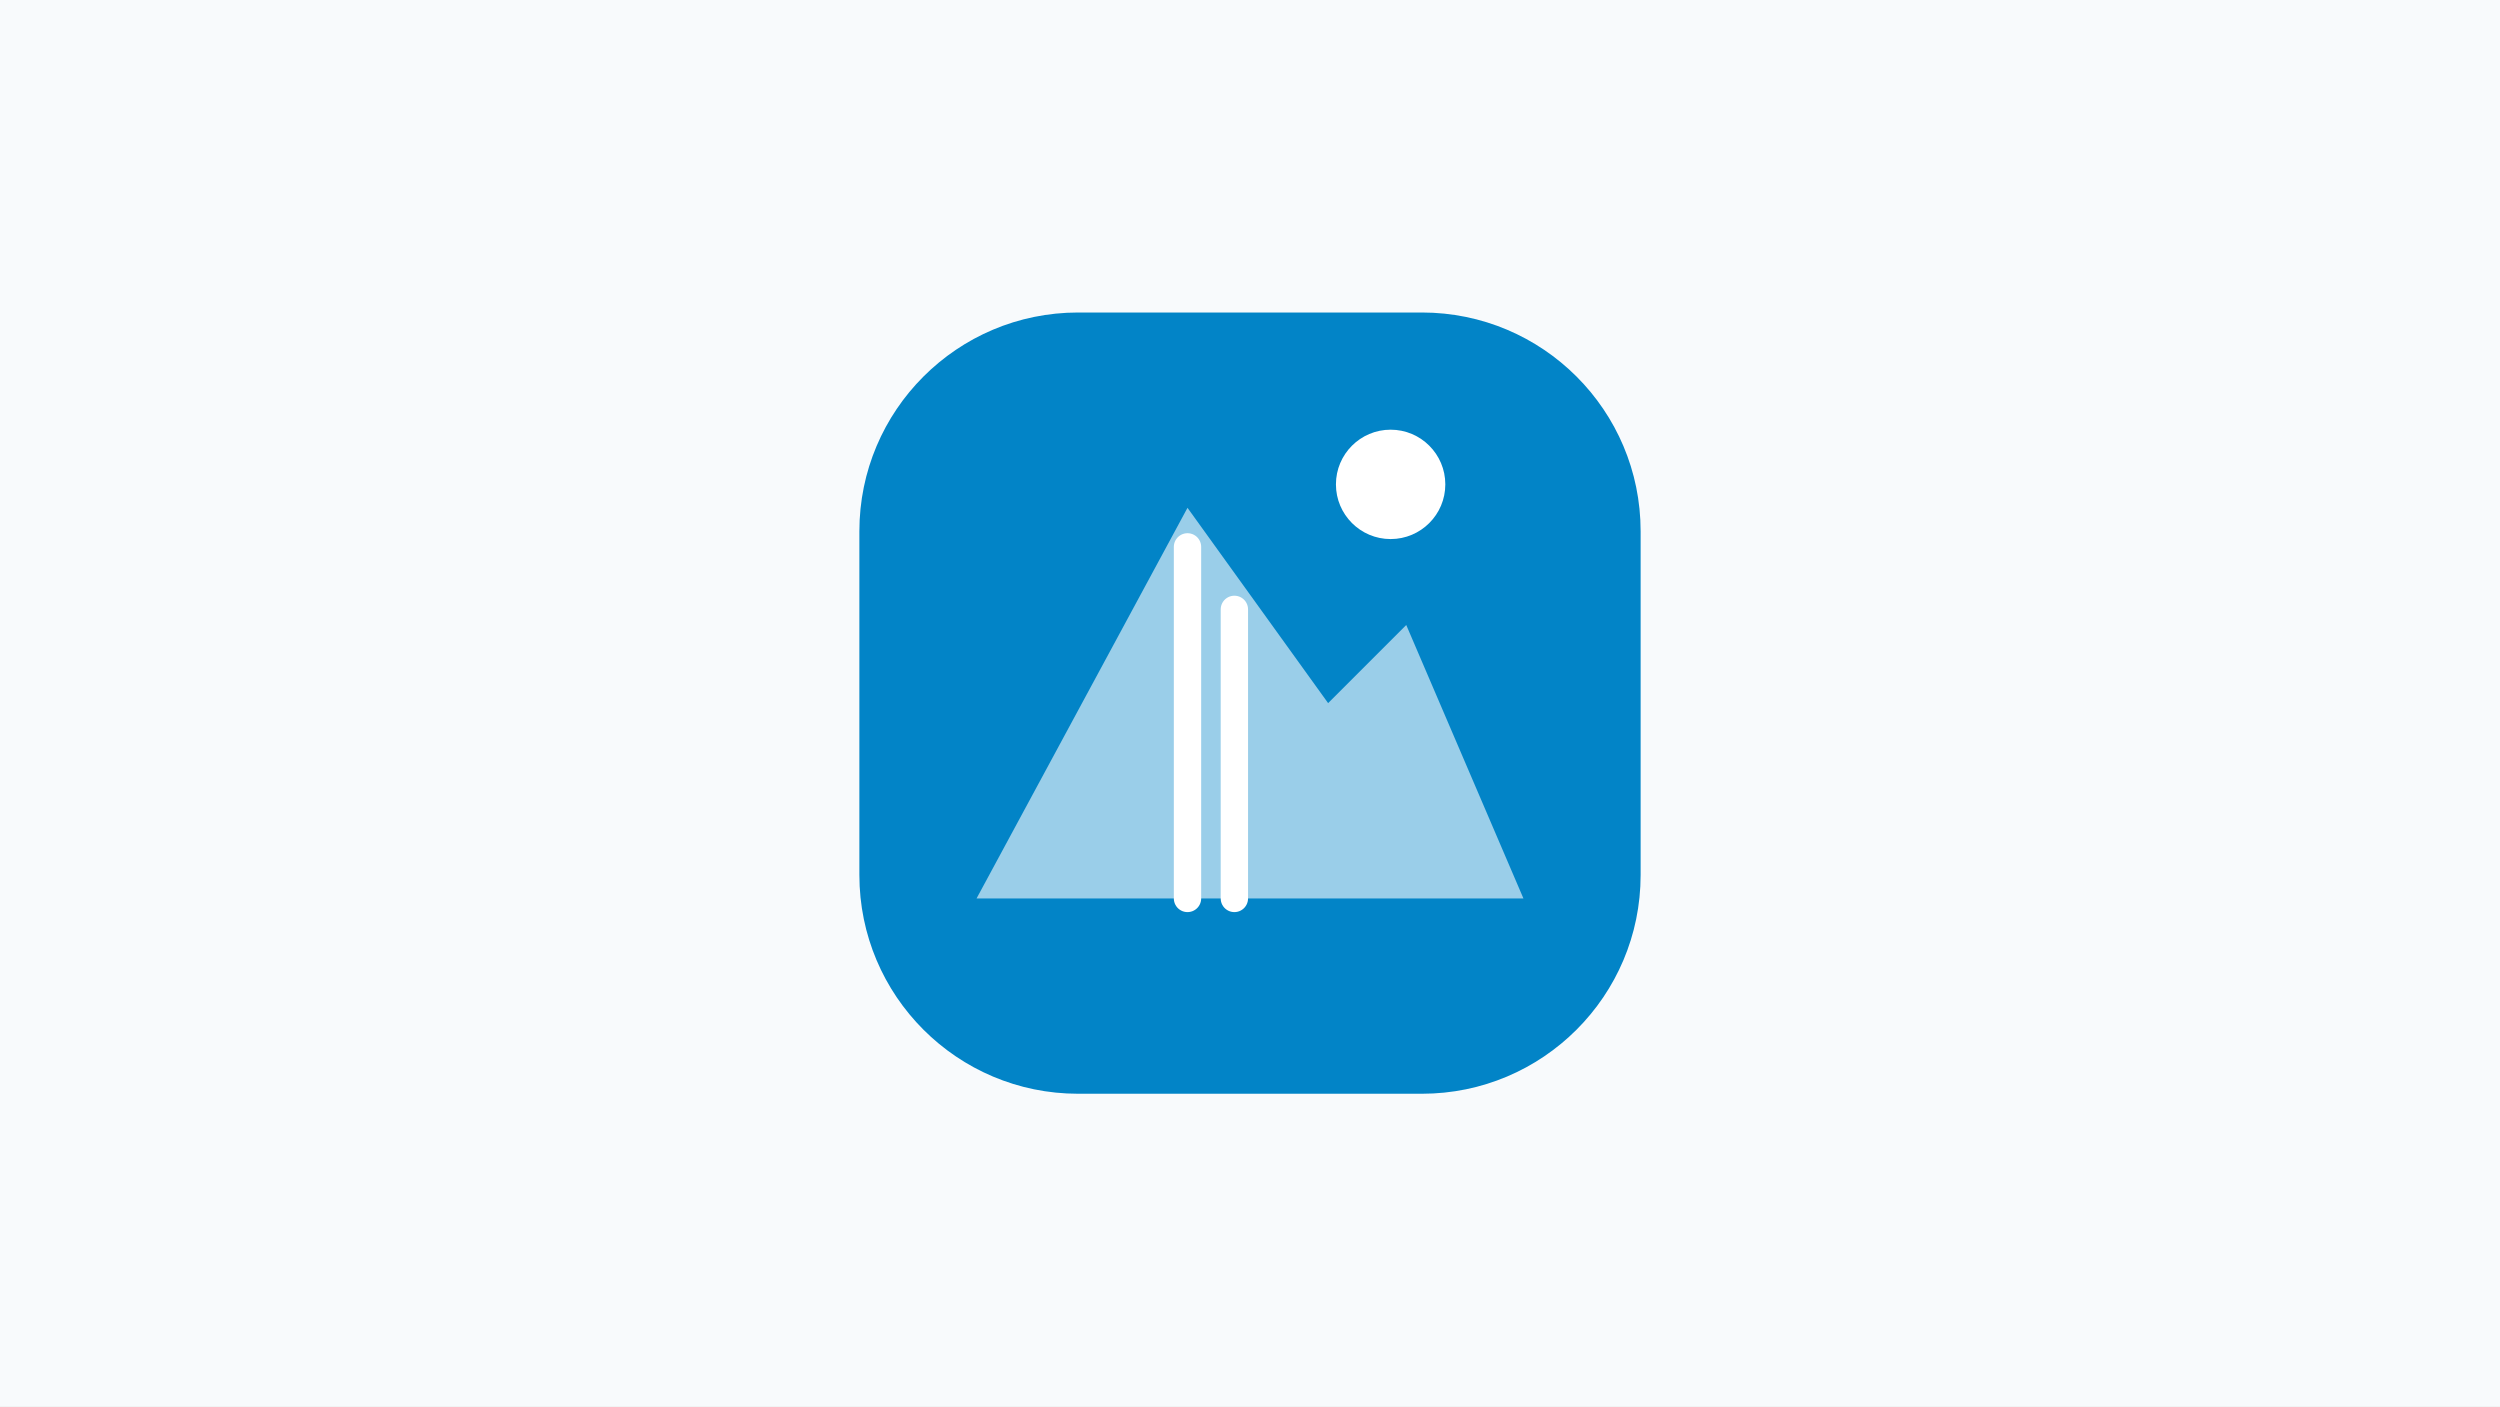
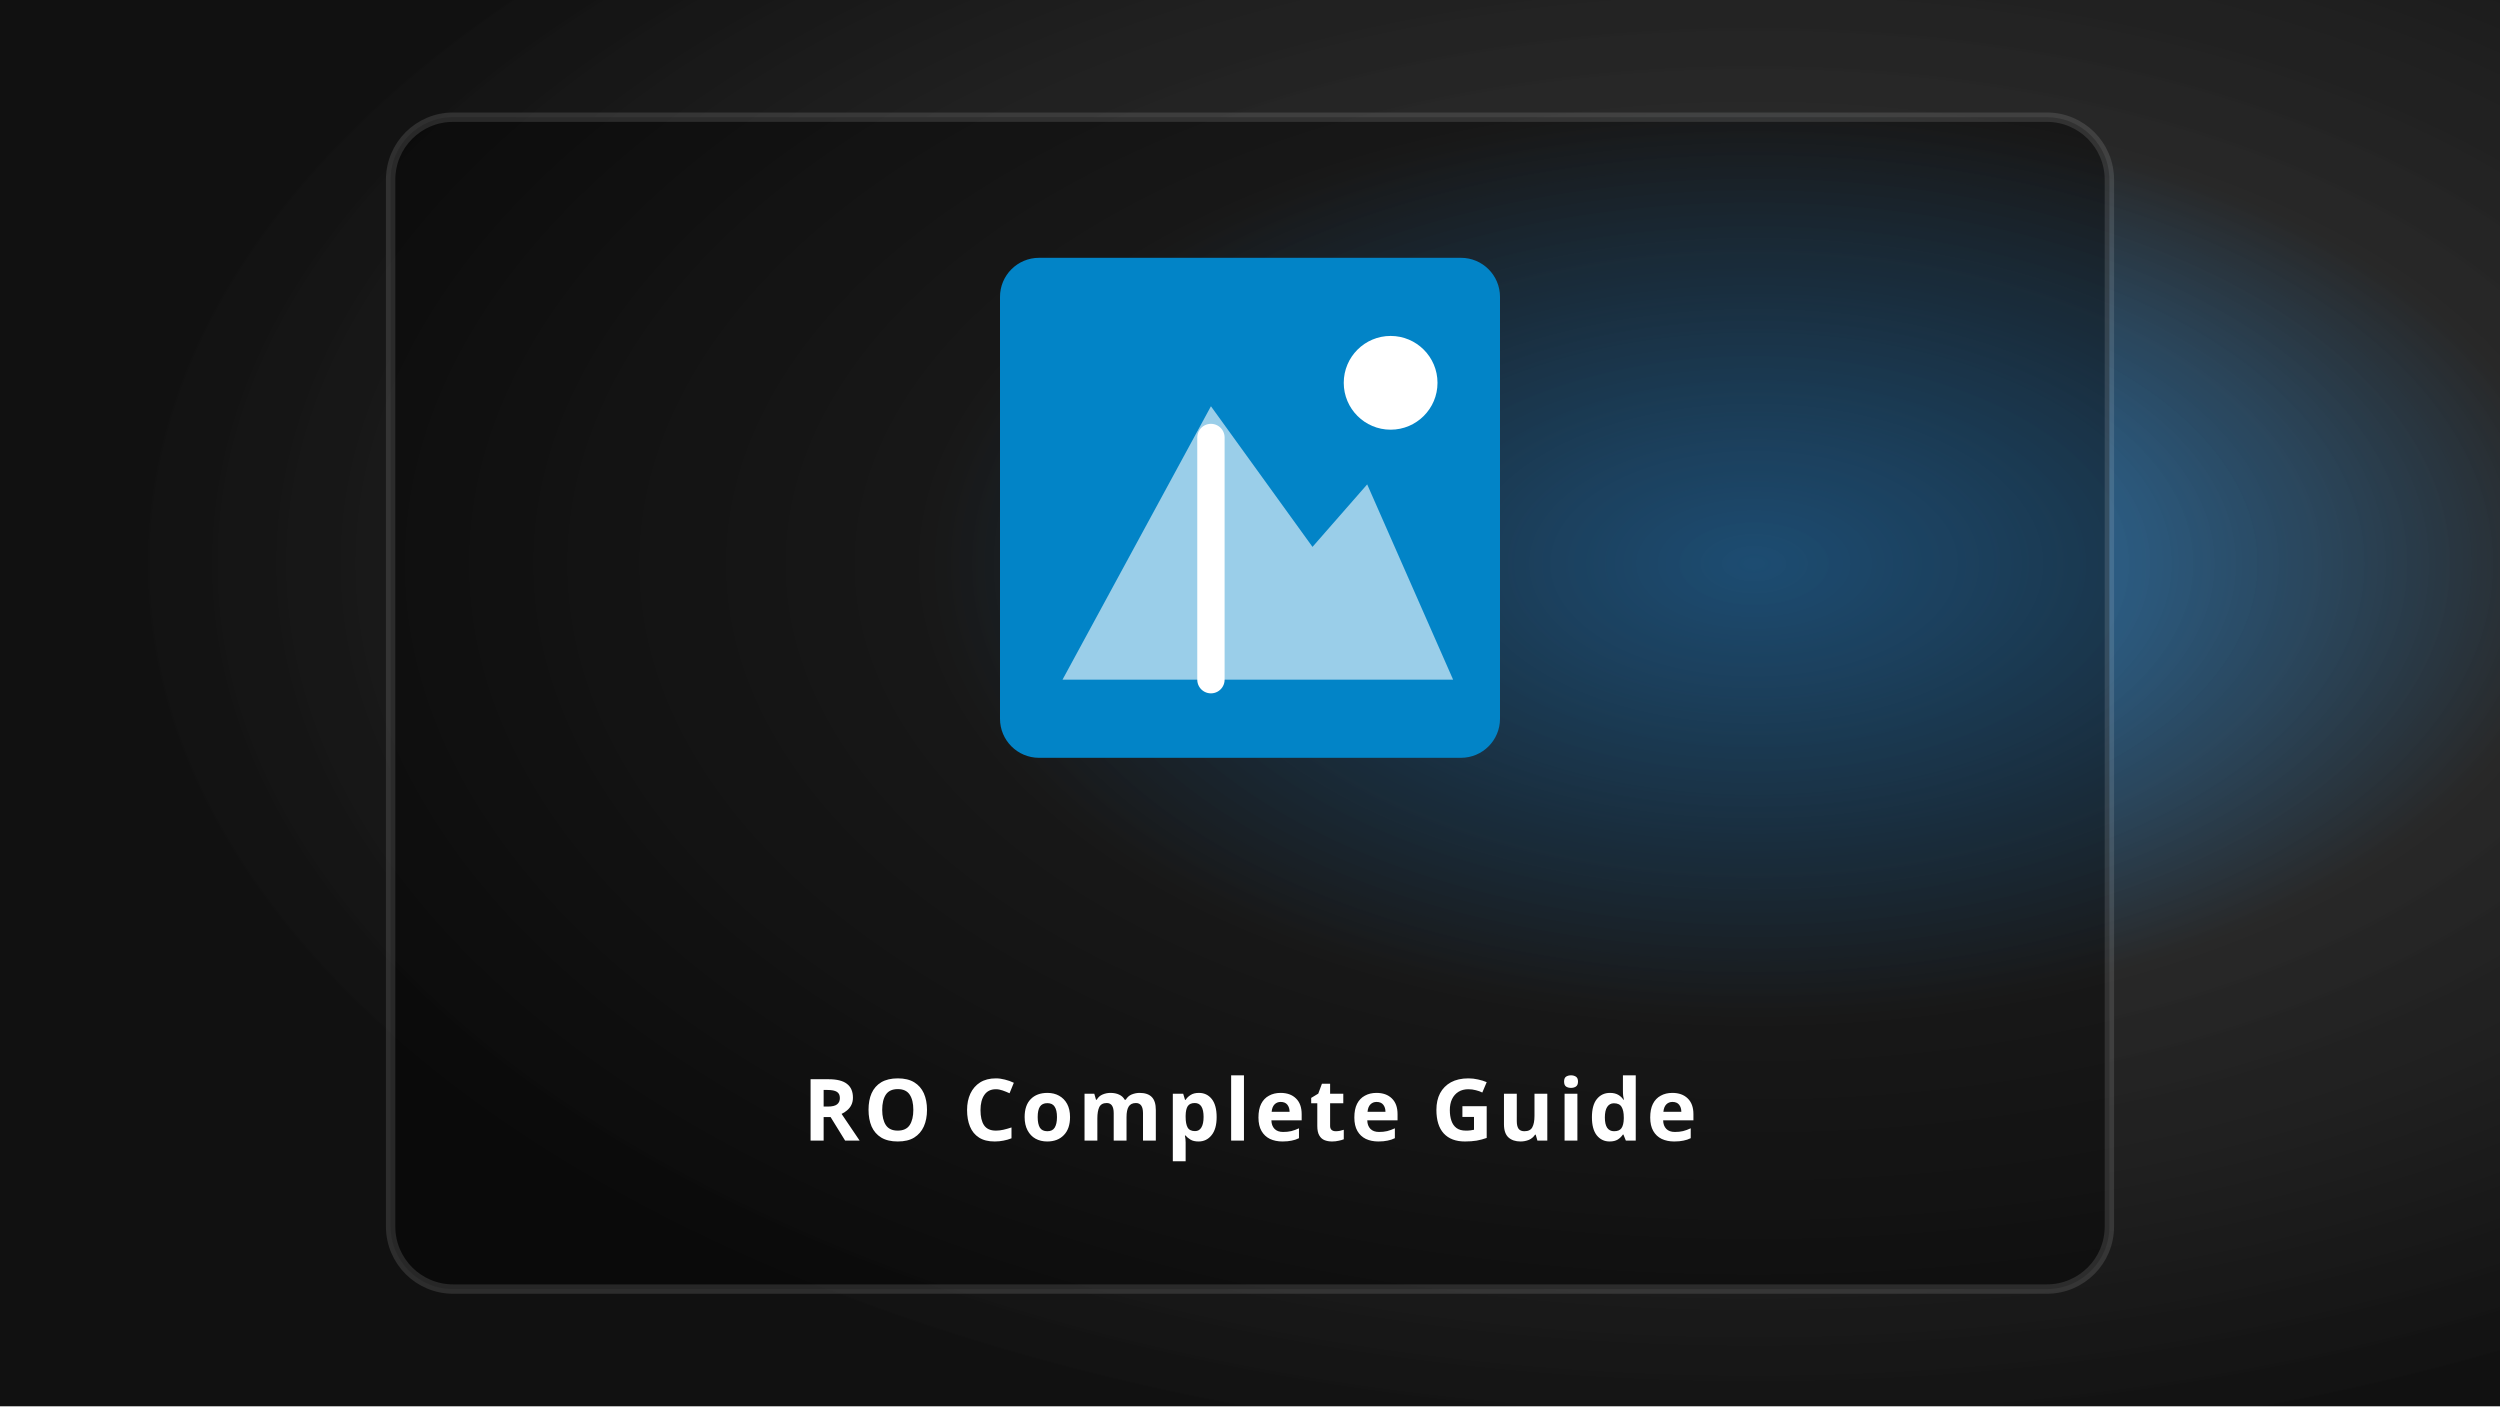
<svg xmlns="http://www.w3.org/2000/svg" viewBox="0 0 320 180" width="100%" height="100%">
-   <rect width="320" height="180" fill="#f8fafc" />
-   <rect x="110" y="40" width="100" height="100" rx="28" fill="#0284c7" />
-   <path d="M125,115 L152,65 L170,90 L180,80 L195,115 Z" fill="#ffffff" opacity="0.6" />
-   <path d="M152,70 L152,115 M158,78 L158,115" stroke="#ffffff" stroke-width="3.5" stroke-linecap="round" />
-   <circle cx="178" cy="62" r="7" fill="#ffffff" />
+   <defs>
+     <radialGradient id="win10" cx="70%" cy="40%" r="65%">
+       <stop offset="0%" stop-color="#0063b1" stop-opacity="0.8" />
+       <stop offset="50%" stop-color="#1e1e1e" stop-opacity="0.95" />
+       <stop offset="100%" stop-color="#111111" stop-opacity="1" />
+     </radialGradient>
+   </defs>
+   <rect width="320" height="180" fill="url(#win10)" />
+   <rect x="50" y="15" width="220" height="150" rx="8" fill="rgba(0,0,0,0.4)" stroke="rgba(255,255,255,0.12)" stroke-width="1.2" />
+   <rect x="128" y="33" width="64" height="64" rx="5" fill="#0284c7" />
+   <path d="M136,87 L155,52 L168,70 L175,62 L186,87 Z" fill="#ffffff" opacity="0.6" />
+   <line x1="155" y1="56" x2="155" y2="87" stroke="#ffffff" stroke-width="3.5" stroke-linecap="round" />
+   <circle cx="178" cy="49" r="6" fill="#ffffff" />
+   <text x="160" y="146" font-family="'Segoe UI', sans-serif" font-weight="600" font-size="11" fill="#ffffff" text-anchor="middle" letter-spacing="0.5">RO Complete Guide</text>
</svg>
